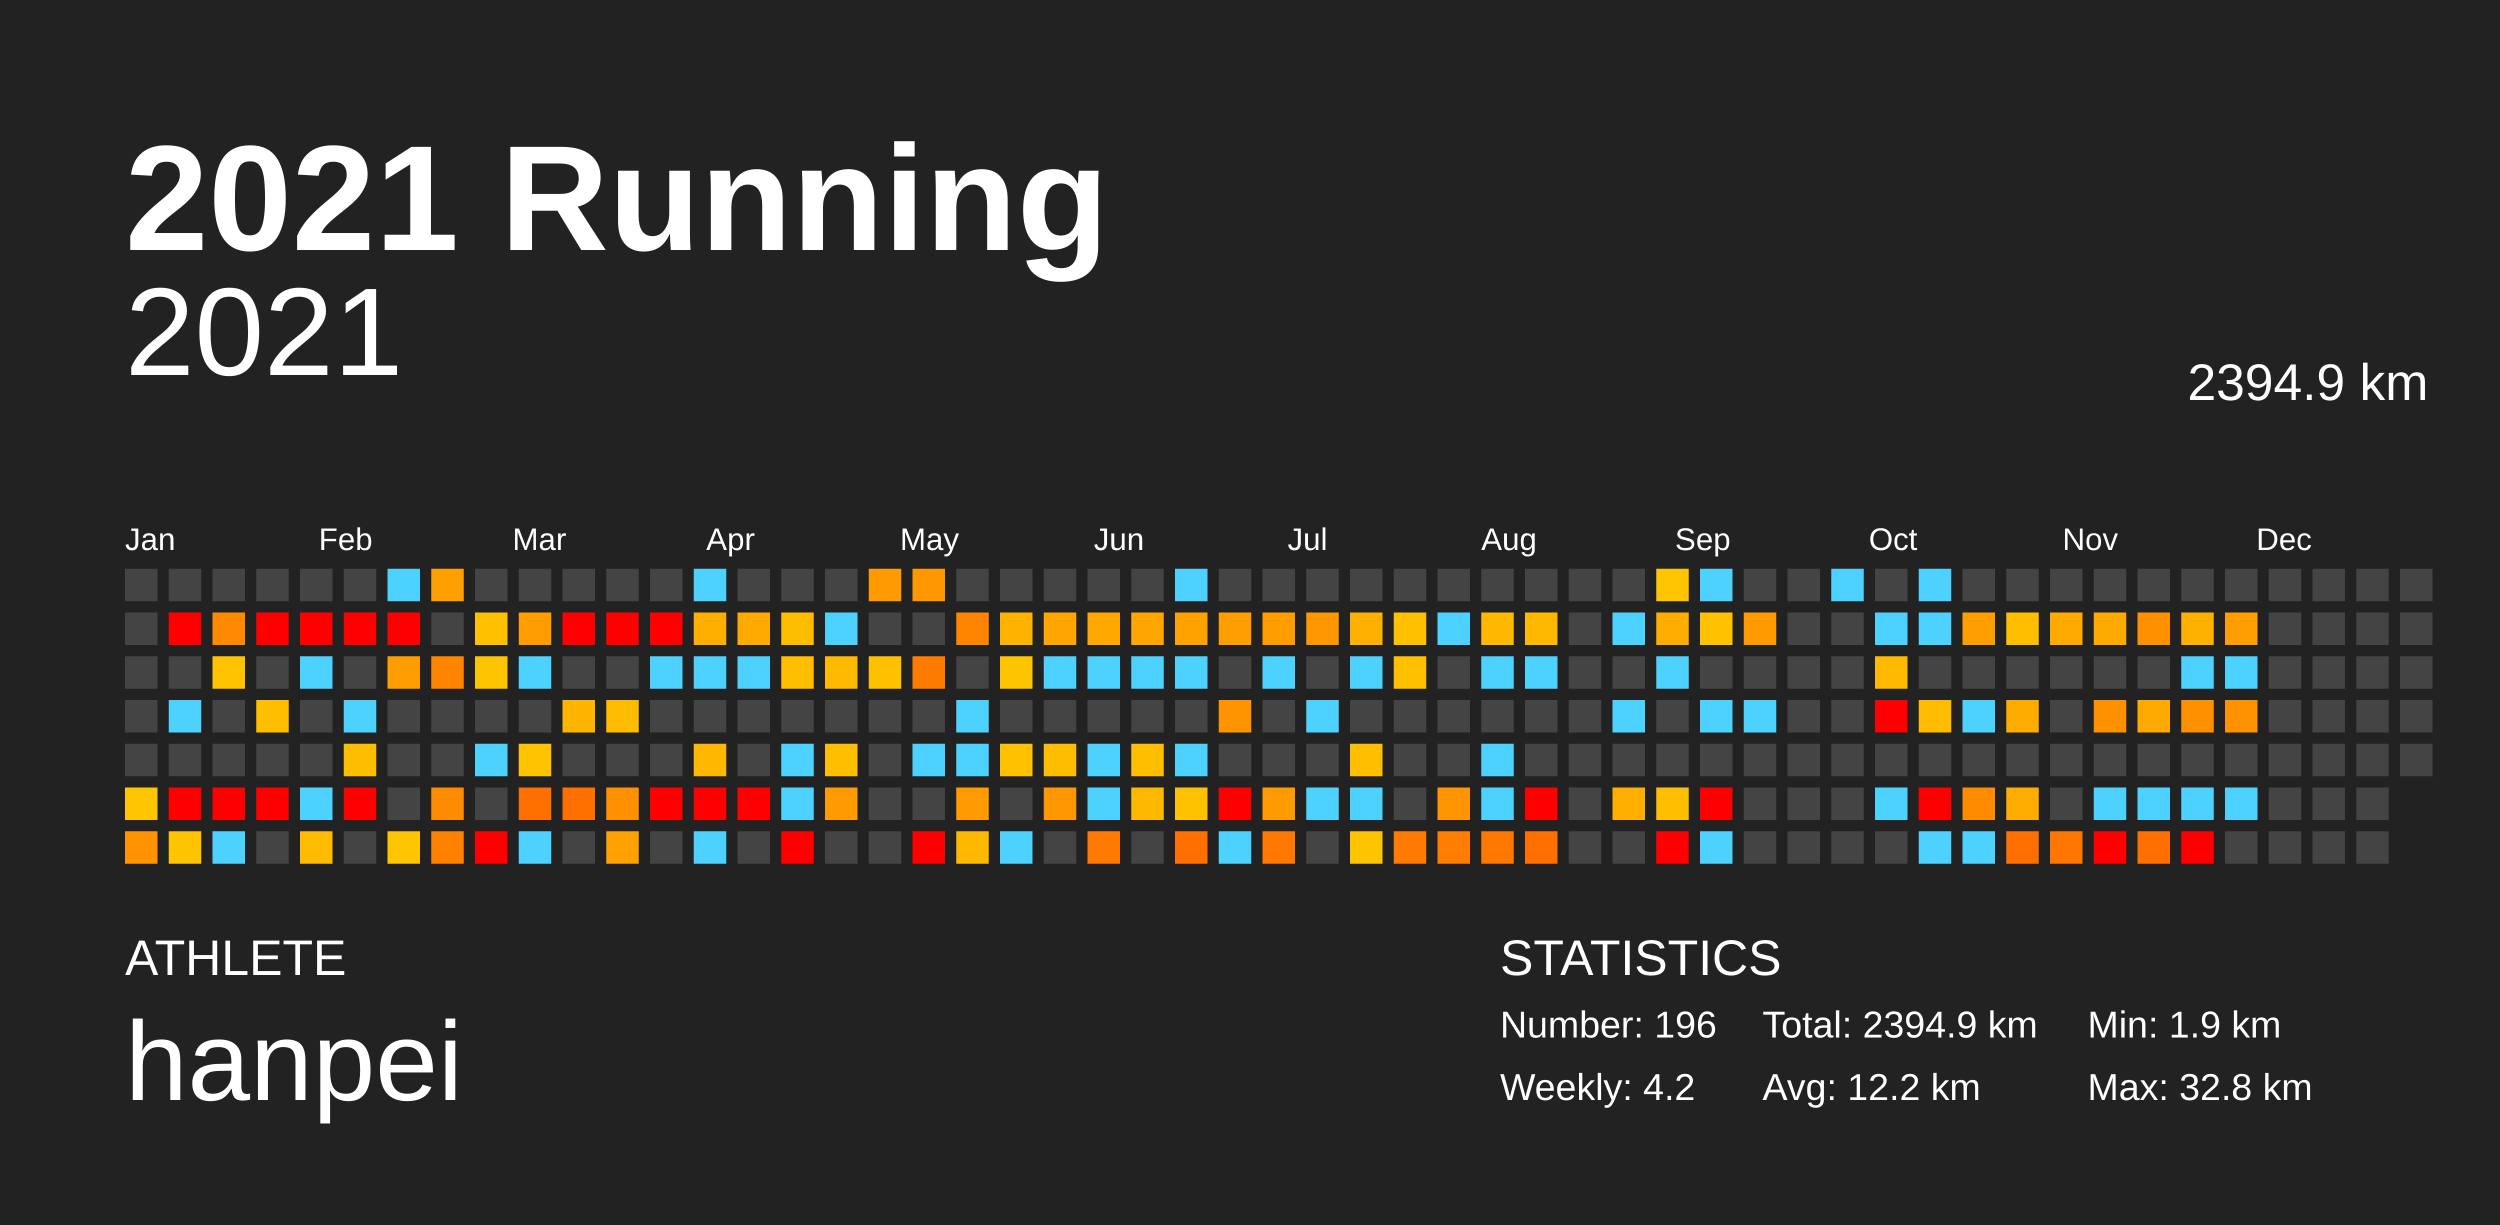
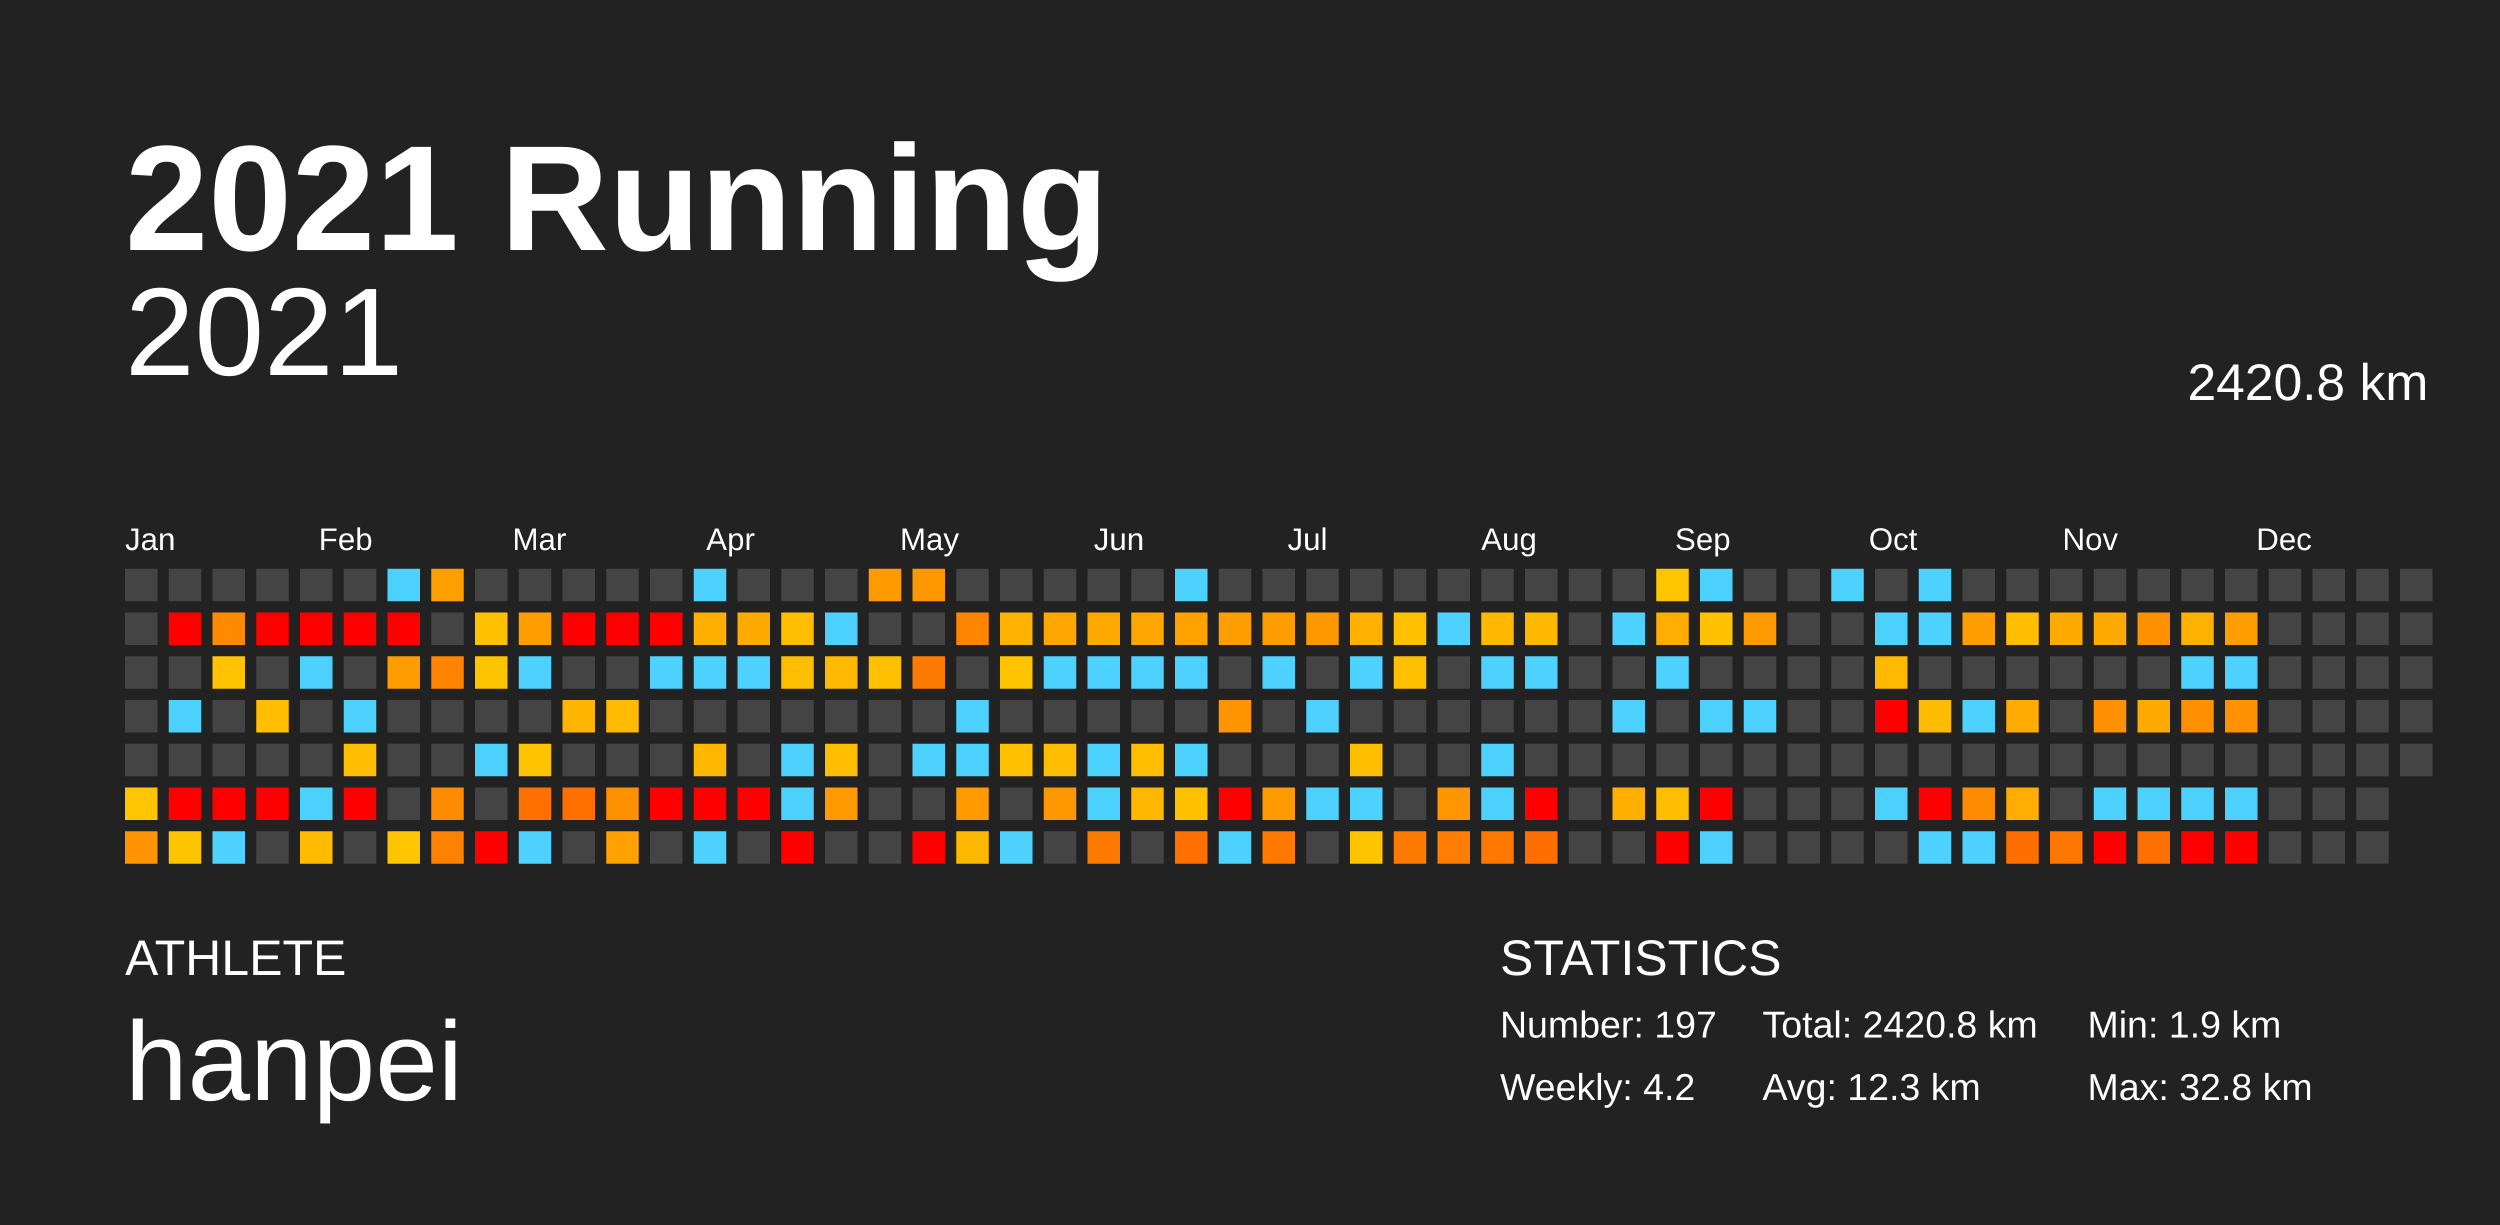
<svg xmlns="http://www.w3.org/2000/svg" baseProfile="full" height="98mm" version="1.1" viewBox="0,0,200,98" width="200mm">
  <defs />
  <rect fill="#222222" height="98" width="200" x="0" y="0" />
  <text fill="#FFFFFF" style="font-size:12px; font-family:Arial; font-weight:bold;" x="10" y="20">2021 Running</text>
  <text fill="#FFFFFF" style="font-size:4px; font-family:Arial" x="10" y="78">ATHLETE</text>
  <text fill="#FFFFFF" style="font-size:9px; font-family:Arial" x="10" y="88">hanpei</text>
  <text fill="#FFFFFF" style="font-size:4px; font-family:Arial" x="120" y="78">STATISTICS</text>
-   <text fill="#FFFFFF" style="font-size:3px; font-family:Arial" x="120" y="83">Number: 196</text>
+   <text fill="#FFFFFF" style="font-size:3px; font-family:Arial" x="120" y="83">Number: 197</text>
  <text fill="#FFFFFF" style="font-size:3px; font-family:Arial" x="120" y="88">Weekly: 4.2</text>
-   <text fill="#FFFFFF" style="font-size:3px; font-family:Arial" x="141" y="83">Total: 2394.9 km</text>
-   <text fill="#FFFFFF" style="font-size:3px; font-family:Arial" x="141" y="88">Avg: 12.2 km</text>
+   <text fill="#FFFFFF" style="font-size:3px; font-family:Arial" x="141" y="83">Total: 2420.8 km</text>
+   <text fill="#FFFFFF" style="font-size:3px; font-family:Arial" x="141" y="88">Avg: 12.3 km</text>
  <text fill="#FFFFFF" style="font-size:3px; font-family:Arial" x="167" y="83">Min: 1.9 km</text>
  <text fill="#FFFFFF" style="font-size:3px; font-family:Arial" x="167" y="88">Max: 32.8 km</text>
  <text alignment-baseline="hanging" fill="#FFFFFF" style="font-size:10.0px; font-family:Arial;" x="10" y="30">2021</text>
-   <text alignment-baseline="hanging" fill="#FFFFFF" style="font-size:4.125px; font-family:Arial;" x="175" y="32">2394.9 km</text>
+   <text alignment-baseline="hanging" fill="#FFFFFF" style="font-size:4.125px; font-family:Arial;" x="175" y="32">2420.8 km</text>
  <text fill="#FFFFFF" style="font-size:2.5px; font-family:Arial" x="10.0" y="44">Jan</text>
  <text fill="#FFFFFF" style="font-size:2.5px; font-family:Arial" x="25.5" y="44">Feb</text>
  <text fill="#FFFFFF" style="font-size:2.5px; font-family:Arial" x="41.0" y="44">Mar</text>
  <text fill="#FFFFFF" style="font-size:2.5px; font-family:Arial" x="56.5" y="44">Apr</text>
  <text fill="#FFFFFF" style="font-size:2.5px; font-family:Arial" x="72.0" y="44">May</text>
  <text fill="#FFFFFF" style="font-size:2.5px; font-family:Arial" x="87.5" y="44">Jun</text>
  <text fill="#FFFFFF" style="font-size:2.5px; font-family:Arial" x="103.0" y="44">Jul</text>
  <text fill="#FFFFFF" style="font-size:2.5px; font-family:Arial" x="118.5" y="44">Aug</text>
  <text fill="#FFFFFF" style="font-size:2.5px; font-family:Arial" x="134.0" y="44">Sep</text>
  <text fill="#FFFFFF" style="font-size:2.5px; font-family:Arial" x="149.5" y="44">Oct</text>
  <text fill="#FFFFFF" style="font-size:2.5px; font-family:Arial" x="165.0" y="44">Nov</text>
  <text fill="#FFFFFF" style="font-size:2.5px; font-family:Arial" x="180.5" y="44">Dec</text>
  <rect fill="#444444" height="2.6" width="2.6" x="10.0" y="45.5" />
  <rect fill="#444444" height="2.6" width="2.6" x="10.0" y="49.0" />
  <rect fill="#444444" height="2.6" width="2.6" x="10.0" y="52.5" />
  <rect fill="#444444" height="2.6" width="2.6" x="10.0" y="56.0" />
  <rect fill="#444444" height="2.6" width="2.6" x="10.0" y="59.5" />
  <rect fill="#ffc500" height="2.6" width="2.6" x="10.0" y="63.0" />
  <rect fill="#ff9400" height="2.6" width="2.6" x="10.0" y="66.5" />
  <rect fill="#444444" height="2.6" width="2.6" x="13.5" y="45.5" />
  <rect fill="red" height="2.6" width="2.6" x="13.5" y="49.0" />
  <rect fill="#444444" height="2.6" width="2.6" x="13.5" y="52.5" />
  <rect fill="#4dd2ff" height="2.6" width="2.6" x="13.5" y="56.0" />
  <rect fill="#444444" height="2.6" width="2.6" x="13.5" y="59.5" />
  <rect fill="red" height="2.6" width="2.6" x="13.5" y="63.0" />
  <rect fill="#ffc400" height="2.6" width="2.6" x="13.5" y="66.5" />
  <rect fill="#444444" height="2.6" width="2.6" x="17.0" y="45.5" />
  <rect fill="#ff8900" height="2.6" width="2.6" x="17.0" y="49.0" />
  <rect fill="#ffc300" height="2.6" width="2.6" x="17.0" y="52.5" />
  <rect fill="#444444" height="2.6" width="2.6" x="17.0" y="56.0" />
  <rect fill="#444444" height="2.6" width="2.6" x="17.0" y="59.5" />
  <rect fill="red" height="2.6" width="2.6" x="17.0" y="63.0" />
  <rect fill="#4dd2ff" height="2.6" width="2.6" x="17.0" y="66.5" />
  <rect fill="#444444" height="2.6" width="2.6" x="20.5" y="45.5" />
  <rect fill="red" height="2.6" width="2.6" x="20.5" y="49.0" />
  <rect fill="#444444" height="2.6" width="2.6" x="20.5" y="52.5" />
  <rect fill="#ffbe00" height="2.6" width="2.6" x="20.5" y="56.0" />
  <rect fill="#444444" height="2.6" width="2.6" x="20.5" y="59.5" />
  <rect fill="red" height="2.6" width="2.6" x="20.5" y="63.0" />
  <rect fill="#444444" height="2.6" width="2.6" x="20.5" y="66.5" />
  <rect fill="#444444" height="2.6" width="2.6" x="24.0" y="45.5" />
  <rect fill="red" height="2.6" width="2.6" x="24.0" y="49.0" />
  <rect fill="#4dd2ff" height="2.6" width="2.6" x="24.0" y="52.5" />
  <rect fill="#444444" height="2.6" width="2.6" x="24.0" y="56.0" />
  <rect fill="#444444" height="2.6" width="2.6" x="24.0" y="59.5" />
  <rect fill="#4dd2ff" height="2.6" width="2.6" x="24.0" y="63.0" />
  <rect fill="#ffbb00" height="2.6" width="2.6" x="24.0" y="66.5" />
  <rect fill="#444444" height="2.6" width="2.6" x="27.5" y="45.5" />
  <rect fill="red" height="2.6" width="2.6" x="27.5" y="49.0" />
  <rect fill="#444444" height="2.6" width="2.6" x="27.5" y="52.5" />
  <rect fill="#4dd2ff" height="2.6" width="2.6" x="27.5" y="56.0" />
  <rect fill="#ffbd00" height="2.6" width="2.6" x="27.5" y="59.5" />
  <rect fill="red" height="2.6" width="2.6" x="27.5" y="63.0" />
  <rect fill="#444444" height="2.6" width="2.6" x="27.5" y="66.5" />
  <rect fill="#4dd2ff" height="2.6" width="2.6" x="31.0" y="45.5" />
  <rect fill="red" height="2.6" width="2.6" x="31.0" y="49.0" />
  <rect fill="#ff9d00" height="2.6" width="2.6" x="31.0" y="52.5" />
  <rect fill="#444444" height="2.6" width="2.6" x="31.0" y="56.0" />
  <rect fill="#444444" height="2.6" width="2.6" x="31.0" y="59.5" />
  <rect fill="#444444" height="2.6" width="2.6" x="31.0" y="63.0" />
  <rect fill="#ffc500" height="2.6" width="2.6" x="31.0" y="66.5" />
  <rect fill="#ffa000" height="2.6" width="2.6" x="34.5" y="45.5" />
  <rect fill="#444444" height="2.6" width="2.6" x="34.5" y="49.0" />
  <rect fill="#ff8500" height="2.6" width="2.6" x="34.5" y="52.5" />
  <rect fill="#444444" height="2.6" width="2.6" x="34.5" y="56.0" />
  <rect fill="#444444" height="2.6" width="2.6" x="34.5" y="59.5" />
  <rect fill="#ff8b00" height="2.6" width="2.6" x="34.5" y="63.0" />
  <rect fill="#ff8100" height="2.6" width="2.6" x="34.5" y="66.5" />
  <rect fill="#444444" height="2.6" width="2.6" x="38.0" y="45.5" />
  <rect fill="#ffc000" height="2.6" width="2.6" x="38.0" y="49.0" />
  <rect fill="#ffc400" height="2.6" width="2.6" x="38.0" y="52.5" />
  <rect fill="#444444" height="2.6" width="2.6" x="38.0" y="56.0" />
  <rect fill="#4dd2ff" height="2.6" width="2.6" x="38.0" y="59.5" />
  <rect fill="#444444" height="2.6" width="2.6" x="38.0" y="63.0" />
  <rect fill="red" height="2.6" width="2.6" x="38.0" y="66.5" />
  <rect fill="#444444" height="2.6" width="2.6" x="41.5" y="45.5" />
  <rect fill="#ff9d00" height="2.6" width="2.6" x="41.5" y="49.0" />
  <rect fill="#4dd2ff" height="2.6" width="2.6" x="41.5" y="52.5" />
  <rect fill="#444444" height="2.6" width="2.6" x="41.5" y="56.0" />
  <rect fill="#ffc300" height="2.6" width="2.6" x="41.5" y="59.5" />
  <rect fill="#ff7000" height="2.6" width="2.6" x="41.5" y="63.0" />
  <rect fill="#4dd2ff" height="2.6" width="2.6" x="41.5" y="66.5" />
  <rect fill="#444444" height="2.6" width="2.6" x="45.0" y="45.5" />
  <rect fill="red" height="2.6" width="2.6" x="45.0" y="49.0" />
  <rect fill="#444444" height="2.6" width="2.6" x="45.0" y="52.5" />
  <rect fill="#ffb500" height="2.6" width="2.6" x="45.0" y="56.0" />
  <rect fill="#444444" height="2.6" width="2.6" x="45.0" y="59.5" />
  <rect fill="#ff7000" height="2.6" width="2.6" x="45.0" y="63.0" />
  <rect fill="#444444" height="2.6" width="2.6" x="45.0" y="66.5" />
  <rect fill="#444444" height="2.6" width="2.6" x="48.5" y="45.5" />
  <rect fill="red" height="2.6" width="2.6" x="48.5" y="49.0" />
  <rect fill="#444444" height="2.6" width="2.6" x="48.5" y="52.5" />
  <rect fill="#ffbb00" height="2.6" width="2.6" x="48.5" y="56.0" />
  <rect fill="#444444" height="2.6" width="2.6" x="48.5" y="59.5" />
  <rect fill="#ff9000" height="2.6" width="2.6" x="48.5" y="63.0" />
  <rect fill="#ffa100" height="2.6" width="2.6" x="48.5" y="66.5" />
  <rect fill="#444444" height="2.6" width="2.6" x="52.0" y="45.5" />
  <rect fill="red" height="2.6" width="2.6" x="52.0" y="49.0" />
  <rect fill="#4dd2ff" height="2.6" width="2.6" x="52.0" y="52.5" />
  <rect fill="#444444" height="2.6" width="2.6" x="52.0" y="56.0" />
  <rect fill="#444444" height="2.6" width="2.6" x="52.0" y="59.5" />
  <rect fill="red" height="2.6" width="2.6" x="52.0" y="63.0" />
  <rect fill="#444444" height="2.6" width="2.6" x="52.0" y="66.5" />
  <rect fill="#4dd2ff" height="2.6" width="2.6" x="55.5" y="45.5" />
  <rect fill="#ffaf00" height="2.6" width="2.6" x="55.5" y="49.0" />
  <rect fill="#4dd2ff" height="2.6" width="2.6" x="55.5" y="52.5" />
  <rect fill="#444444" height="2.6" width="2.6" x="55.5" y="56.0" />
  <rect fill="#ffb700" height="2.6" width="2.6" x="55.5" y="59.5" />
  <rect fill="red" height="2.6" width="2.6" x="55.5" y="63.0" />
  <rect fill="#4dd2ff" height="2.6" width="2.6" x="55.5" y="66.5" />
  <rect fill="#444444" height="2.6" width="2.6" x="59.0" y="45.5" />
  <rect fill="#ffaa00" height="2.6" width="2.6" x="59.0" y="49.0" />
  <rect fill="#4dd2ff" height="2.6" width="2.6" x="59.0" y="52.5" />
  <rect fill="#444444" height="2.6" width="2.6" x="59.0" y="56.0" />
  <rect fill="#444444" height="2.6" width="2.6" x="59.0" y="59.5" />
  <rect fill="red" height="2.6" width="2.6" x="59.0" y="63.0" />
  <rect fill="#444444" height="2.6" width="2.6" x="59.0" y="66.5" />
  <rect fill="#444444" height="2.6" width="2.6" x="62.5" y="45.5" />
  <rect fill="#ffbd00" height="2.6" width="2.6" x="62.5" y="49.0" />
  <rect fill="#ffbe00" height="2.6" width="2.6" x="62.5" y="52.5" />
  <rect fill="#444444" height="2.6" width="2.6" x="62.5" y="56.0" />
  <rect fill="#4dd2ff" height="2.6" width="2.6" x="62.5" y="59.5" />
  <rect fill="#4dd2ff" height="2.6" width="2.6" x="62.5" y="63.0" />
  <rect fill="red" height="2.6" width="2.6" x="62.5" y="66.5" />
  <rect fill="#444444" height="2.6" width="2.6" x="66.0" y="45.5" />
  <rect fill="#4dd2ff" height="2.6" width="2.6" x="66.0" y="49.0" />
  <rect fill="#ffb900" height="2.6" width="2.6" x="66.0" y="52.5" />
  <rect fill="#444444" height="2.6" width="2.6" x="66.0" y="56.0" />
  <rect fill="#ffbf00" height="2.6" width="2.6" x="66.0" y="59.5" />
  <rect fill="#ff9a00" height="2.6" width="2.6" x="66.0" y="63.0" />
  <rect fill="#444444" height="2.6" width="2.6" x="66.0" y="66.5" />
  <rect fill="#ff9a00" height="2.6" width="2.6" x="69.5" y="45.5" />
  <rect fill="#444444" height="2.6" width="2.6" x="69.5" y="49.0" />
  <rect fill="#ffc000" height="2.6" width="2.6" x="69.5" y="52.5" />
  <rect fill="#444444" height="2.6" width="2.6" x="69.5" y="56.0" />
  <rect fill="#444444" height="2.6" width="2.6" x="69.5" y="59.5" />
  <rect fill="#444444" height="2.6" width="2.6" x="69.5" y="63.0" />
  <rect fill="#444444" height="2.6" width="2.6" x="69.5" y="66.5" />
  <rect fill="#ff9700" height="2.6" width="2.6" x="73.0" y="45.5" />
  <rect fill="#444444" height="2.6" width="2.6" x="73.0" y="49.0" />
  <rect fill="#ff7b00" height="2.6" width="2.6" x="73.0" y="52.5" />
  <rect fill="#444444" height="2.6" width="2.6" x="73.0" y="56.0" />
  <rect fill="#4dd2ff" height="2.6" width="2.6" x="73.0" y="59.5" />
  <rect fill="#444444" height="2.6" width="2.6" x="73.0" y="63.0" />
  <rect fill="red" height="2.6" width="2.6" x="73.0" y="66.5" />
  <rect fill="#444444" height="2.6" width="2.6" x="76.5" y="45.5" />
  <rect fill="#ff8500" height="2.6" width="2.6" x="76.5" y="49.0" />
  <rect fill="#444444" height="2.6" width="2.6" x="76.5" y="52.5" />
  <rect fill="#4dd2ff" height="2.6" width="2.6" x="76.5" y="56.0" />
  <rect fill="#4dd2ff" height="2.6" width="2.6" x="76.5" y="59.5" />
  <rect fill="#ff9a00" height="2.6" width="2.6" x="76.5" y="63.0" />
  <rect fill="#ffb800" height="2.6" width="2.6" x="76.5" y="66.5" />
  <rect fill="#444444" height="2.6" width="2.6" x="80.0" y="45.5" />
  <rect fill="#ffb300" height="2.6" width="2.6" x="80.0" y="49.0" />
  <rect fill="#ffc400" height="2.6" width="2.6" x="80.0" y="52.5" />
  <rect fill="#444444" height="2.6" width="2.6" x="80.0" y="56.0" />
  <rect fill="#ffc100" height="2.6" width="2.6" x="80.0" y="59.5" />
  <rect fill="#444444" height="2.6" width="2.6" x="80.0" y="63.0" />
  <rect fill="#4dd2ff" height="2.6" width="2.6" x="80.0" y="66.5" />
  <rect fill="#444444" height="2.6" width="2.6" x="83.5" y="45.5" />
  <rect fill="#ffa700" height="2.6" width="2.6" x="83.5" y="49.0" />
  <rect fill="#4dd2ff" height="2.6" width="2.6" x="83.5" y="52.5" />
  <rect fill="#444444" height="2.6" width="2.6" x="83.5" y="56.0" />
  <rect fill="#ffbd00" height="2.6" width="2.6" x="83.5" y="59.5" />
  <rect fill="#ff9700" height="2.6" width="2.6" x="83.5" y="63.0" />
  <rect fill="#444444" height="2.6" width="2.6" x="83.5" y="66.5" />
  <rect fill="#444444" height="2.6" width="2.6" x="87.0" y="45.5" />
  <rect fill="#ffa800" height="2.6" width="2.6" x="87.0" y="49.0" />
  <rect fill="#4dd2ff" height="2.6" width="2.6" x="87.0" y="52.5" />
  <rect fill="#444444" height="2.6" width="2.6" x="87.0" y="56.0" />
  <rect fill="#4dd2ff" height="2.6" width="2.6" x="87.0" y="59.5" />
  <rect fill="#4dd2ff" height="2.6" width="2.6" x="87.0" y="63.0" />
  <rect fill="#ff7a00" height="2.6" width="2.6" x="87.0" y="66.5" />
  <rect fill="#444444" height="2.6" width="2.6" x="90.5" y="45.5" />
  <rect fill="#ffa600" height="2.6" width="2.6" x="90.5" y="49.0" />
  <rect fill="#4dd2ff" height="2.6" width="2.6" x="90.5" y="52.5" />
  <rect fill="#444444" height="2.6" width="2.6" x="90.5" y="56.0" />
  <rect fill="#ffbf00" height="2.6" width="2.6" x="90.5" y="59.5" />
  <rect fill="#ffb800" height="2.6" width="2.6" x="90.5" y="63.0" />
  <rect fill="#444444" height="2.6" width="2.6" x="90.5" y="66.5" />
  <rect fill="#4dd2ff" height="2.6" width="2.6" x="94.0" y="45.5" />
  <rect fill="#ffa200" height="2.6" width="2.6" x="94.0" y="49.0" />
  <rect fill="#4dd2ff" height="2.6" width="2.6" x="94.0" y="52.5" />
  <rect fill="#444444" height="2.6" width="2.6" x="94.0" y="56.0" />
  <rect fill="#4dd2ff" height="2.6" width="2.6" x="94.0" y="59.5" />
  <rect fill="#ffc200" height="2.6" width="2.6" x="94.0" y="63.0" />
  <rect fill="#ff7000" height="2.6" width="2.6" x="94.0" y="66.5" />
  <rect fill="#444444" height="2.6" width="2.6" x="97.5" y="45.5" />
  <rect fill="#ff9e00" height="2.6" width="2.6" x="97.5" y="49.0" />
  <rect fill="#444444" height="2.6" width="2.6" x="97.5" y="52.5" />
  <rect fill="#ff9400" height="2.6" width="2.6" x="97.5" y="56.0" />
  <rect fill="#444444" height="2.6" width="2.6" x="97.5" y="59.5" />
  <rect fill="red" height="2.6" width="2.6" x="97.5" y="63.0" />
  <rect fill="#4dd2ff" height="2.6" width="2.6" x="97.5" y="66.5" />
  <rect fill="#444444" height="2.6" width="2.6" x="101.0" y="45.5" />
  <rect fill="#ff9d00" height="2.6" width="2.6" x="101.0" y="49.0" />
  <rect fill="#4dd2ff" height="2.6" width="2.6" x="101.0" y="52.5" />
  <rect fill="#444444" height="2.6" width="2.6" x="101.0" y="56.0" />
  <rect fill="#444444" height="2.6" width="2.6" x="101.0" y="59.5" />
  <rect fill="#ff9a00" height="2.6" width="2.6" x="101.0" y="63.0" />
  <rect fill="#ff7800" height="2.6" width="2.6" x="101.0" y="66.5" />
  <rect fill="#444444" height="2.6" width="2.6" x="104.5" y="45.5" />
  <rect fill="#ff9700" height="2.6" width="2.6" x="104.5" y="49.0" />
  <rect fill="#444444" height="2.6" width="2.6" x="104.5" y="52.5" />
  <rect fill="#4dd2ff" height="2.6" width="2.6" x="104.5" y="56.0" />
  <rect fill="#444444" height="2.6" width="2.6" x="104.5" y="59.5" />
  <rect fill="#4dd2ff" height="2.6" width="2.6" x="104.5" y="63.0" />
  <rect fill="#444444" height="2.6" width="2.6" x="104.5" y="66.5" />
  <rect fill="#444444" height="2.6" width="2.6" x="108.0" y="45.5" />
  <rect fill="#ffb000" height="2.6" width="2.6" x="108.0" y="49.0" />
  <rect fill="#4dd2ff" height="2.6" width="2.6" x="108.0" y="52.5" />
  <rect fill="#444444" height="2.6" width="2.6" x="108.0" y="56.0" />
  <rect fill="#ffbf00" height="2.6" width="2.6" x="108.0" y="59.5" />
  <rect fill="#4dd2ff" height="2.6" width="2.6" x="108.0" y="63.0" />
  <rect fill="#ffc400" height="2.6" width="2.6" x="108.0" y="66.5" />
  <rect fill="#444444" height="2.6" width="2.6" x="111.5" y="45.5" />
  <rect fill="#ffc000" height="2.6" width="2.6" x="111.5" y="49.0" />
  <rect fill="#ffc000" height="2.6" width="2.6" x="111.5" y="52.5" />
  <rect fill="#444444" height="2.6" width="2.6" x="111.5" y="56.0" />
  <rect fill="#444444" height="2.6" width="2.6" x="111.5" y="59.5" />
  <rect fill="#444444" height="2.6" width="2.6" x="111.5" y="63.0" />
  <rect fill="#ff7a00" height="2.6" width="2.6" x="111.5" y="66.5" />
  <rect fill="#444444" height="2.6" width="2.6" x="115.0" y="45.5" />
  <rect fill="#4dd2ff" height="2.6" width="2.6" x="115.0" y="49.0" />
  <rect fill="#444444" height="2.6" width="2.6" x="115.0" y="52.5" />
  <rect fill="#444444" height="2.6" width="2.6" x="115.0" y="56.0" />
  <rect fill="#444444" height="2.6" width="2.6" x="115.0" y="59.5" />
  <rect fill="#ff9500" height="2.6" width="2.6" x="115.0" y="63.0" />
  <rect fill="#ff7d00" height="2.6" width="2.6" x="115.0" y="66.5" />
  <rect fill="#444444" height="2.6" width="2.6" x="118.5" y="45.5" />
  <rect fill="#ffb700" height="2.6" width="2.6" x="118.5" y="49.0" />
  <rect fill="#4dd2ff" height="2.6" width="2.6" x="118.5" y="52.5" />
  <rect fill="#444444" height="2.6" width="2.6" x="118.5" y="56.0" />
  <rect fill="#4dd2ff" height="2.6" width="2.6" x="118.5" y="59.5" />
  <rect fill="#4dd2ff" height="2.6" width="2.6" x="118.5" y="63.0" />
  <rect fill="#ff7800" height="2.6" width="2.6" x="118.5" y="66.5" />
  <rect fill="#444444" height="2.6" width="2.6" x="122.0" y="45.5" />
  <rect fill="#ffb800" height="2.6" width="2.6" x="122.0" y="49.0" />
  <rect fill="#4dd2ff" height="2.6" width="2.6" x="122.0" y="52.5" />
  <rect fill="#444444" height="2.6" width="2.6" x="122.0" y="56.0" />
  <rect fill="#444444" height="2.6" width="2.6" x="122.0" y="59.5" />
  <rect fill="red" height="2.6" width="2.6" x="122.0" y="63.0" />
  <rect fill="#ff6f00" height="2.6" width="2.6" x="122.0" y="66.5" />
  <rect fill="#444444" height="2.6" width="2.6" x="125.5" y="45.5" />
  <rect fill="#444444" height="2.6" width="2.6" x="125.5" y="49.0" />
  <rect fill="#444444" height="2.6" width="2.6" x="125.5" y="52.5" />
  <rect fill="#444444" height="2.6" width="2.6" x="125.5" y="56.0" />
  <rect fill="#444444" height="2.6" width="2.6" x="125.5" y="59.5" />
  <rect fill="#444444" height="2.6" width="2.6" x="125.5" y="63.0" />
  <rect fill="#444444" height="2.6" width="2.6" x="125.5" y="66.5" />
  <rect fill="#444444" height="2.6" width="2.6" x="129.0" y="45.5" />
  <rect fill="#4dd2ff" height="2.6" width="2.6" x="129.0" y="49.0" />
  <rect fill="#444444" height="2.6" width="2.6" x="129.0" y="52.5" />
  <rect fill="#4dd2ff" height="2.6" width="2.6" x="129.0" y="56.0" />
  <rect fill="#444444" height="2.6" width="2.6" x="129.0" y="59.5" />
  <rect fill="#ffaf00" height="2.6" width="2.6" x="129.0" y="63.0" />
  <rect fill="#444444" height="2.6" width="2.6" x="129.0" y="66.5" />
  <rect fill="#ffc500" height="2.6" width="2.6" x="132.5" y="45.5" />
  <rect fill="#ffad00" height="2.6" width="2.6" x="132.5" y="49.0" />
  <rect fill="#4dd2ff" height="2.6" width="2.6" x="132.5" y="52.5" />
  <rect fill="#444444" height="2.6" width="2.6" x="132.5" y="56.0" />
  <rect fill="#444444" height="2.6" width="2.6" x="132.5" y="59.5" />
  <rect fill="#ffbf00" height="2.6" width="2.6" x="132.5" y="63.0" />
  <rect fill="red" height="2.6" width="2.6" x="132.5" y="66.5" />
  <rect fill="#4dd2ff" height="2.6" width="2.6" x="136.0" y="45.5" />
  <rect fill="#ffc100" height="2.6" width="2.6" x="136.0" y="49.0" />
  <rect fill="#444444" height="2.6" width="2.6" x="136.0" y="52.5" />
  <rect fill="#4dd2ff" height="2.6" width="2.6" x="136.0" y="56.0" />
  <rect fill="#444444" height="2.6" width="2.6" x="136.0" y="59.5" />
  <rect fill="red" height="2.6" width="2.6" x="136.0" y="63.0" />
  <rect fill="#4dd2ff" height="2.6" width="2.6" x="136.0" y="66.5" />
  <rect fill="#444444" height="2.6" width="2.6" x="139.5" y="45.5" />
  <rect fill="#ff9b00" height="2.6" width="2.6" x="139.5" y="49.0" />
  <rect fill="#444444" height="2.6" width="2.6" x="139.5" y="52.5" />
  <rect fill="#4dd2ff" height="2.6" width="2.6" x="139.5" y="56.0" />
  <rect fill="#444444" height="2.6" width="2.6" x="139.5" y="59.5" />
  <rect fill="#444444" height="2.6" width="2.6" x="139.5" y="63.0" />
  <rect fill="#444444" height="2.6" width="2.6" x="139.5" y="66.5" />
  <rect fill="#444444" height="2.6" width="2.6" x="143.0" y="45.5" />
  <rect fill="#444444" height="2.6" width="2.6" x="143.0" y="49.0" />
  <rect fill="#444444" height="2.6" width="2.6" x="143.0" y="52.5" />
  <rect fill="#444444" height="2.6" width="2.6" x="143.0" y="56.0" />
  <rect fill="#444444" height="2.6" width="2.6" x="143.0" y="59.5" />
  <rect fill="#444444" height="2.6" width="2.6" x="143.0" y="63.0" />
  <rect fill="#444444" height="2.6" width="2.6" x="143.0" y="66.5" />
  <rect fill="#4dd2ff" height="2.6" width="2.6" x="146.5" y="45.5" />
  <rect fill="#444444" height="2.6" width="2.6" x="146.5" y="49.0" />
  <rect fill="#444444" height="2.6" width="2.6" x="146.5" y="52.5" />
  <rect fill="#444444" height="2.6" width="2.6" x="146.5" y="56.0" />
  <rect fill="#444444" height="2.6" width="2.6" x="146.5" y="59.5" />
  <rect fill="#444444" height="2.6" width="2.6" x="146.5" y="63.0" />
  <rect fill="#444444" height="2.6" width="2.6" x="146.5" y="66.5" />
  <rect fill="#444444" height="2.6" width="2.6" x="150.0" y="45.5" />
  <rect fill="#4dd2ff" height="2.6" width="2.6" x="150.0" y="49.0" />
  <rect fill="#ffb900" height="2.6" width="2.6" x="150.0" y="52.5" />
  <rect fill="red" height="2.6" width="2.6" x="150.0" y="56.0" />
  <rect fill="#444444" height="2.6" width="2.6" x="150.0" y="59.5" />
  <rect fill="#4dd2ff" height="2.6" width="2.6" x="150.0" y="63.0" />
  <rect fill="#444444" height="2.6" width="2.6" x="150.0" y="66.5" />
  <rect fill="#4dd2ff" height="2.6" width="2.6" x="153.5" y="45.5" />
  <rect fill="#4dd2ff" height="2.6" width="2.6" x="153.5" y="49.0" />
  <rect fill="#444444" height="2.6" width="2.6" x="153.5" y="52.5" />
  <rect fill="#ffbb00" height="2.6" width="2.6" x="153.5" y="56.0" />
  <rect fill="#444444" height="2.6" width="2.6" x="153.5" y="59.5" />
  <rect fill="red" height="2.6" width="2.6" x="153.5" y="63.0" />
  <rect fill="#4dd2ff" height="2.6" width="2.6" x="153.5" y="66.5" />
  <rect fill="#444444" height="2.6" width="2.6" x="157.0" y="45.5" />
  <rect fill="#ff9e00" height="2.6" width="2.6" x="157.0" y="49.0" />
  <rect fill="#444444" height="2.6" width="2.6" x="157.0" y="52.5" />
  <rect fill="#4dd2ff" height="2.6" width="2.6" x="157.0" y="56.0" />
  <rect fill="#444444" height="2.6" width="2.6" x="157.0" y="59.5" />
  <rect fill="#ff8c00" height="2.6" width="2.6" x="157.0" y="63.0" />
  <rect fill="#4dd2ff" height="2.6" width="2.6" x="157.0" y="66.5" />
  <rect fill="#444444" height="2.6" width="2.6" x="160.5" y="45.5" />
  <rect fill="#ffbe00" height="2.6" width="2.6" x="160.5" y="49.0" />
  <rect fill="#444444" height="2.6" width="2.6" x="160.5" y="52.5" />
  <rect fill="#ffab00" height="2.6" width="2.6" x="160.5" y="56.0" />
  <rect fill="#444444" height="2.6" width="2.6" x="160.5" y="59.5" />
  <rect fill="#ffad00" height="2.6" width="2.6" x="160.5" y="63.0" />
  <rect fill="#ff6f00" height="2.6" width="2.6" x="160.5" y="66.5" />
  <rect fill="#444444" height="2.6" width="2.6" x="164.0" y="45.5" />
  <rect fill="#ffaa00" height="2.6" width="2.6" x="164.0" y="49.0" />
  <rect fill="#444444" height="2.6" width="2.6" x="164.0" y="52.5" />
  <rect fill="#444444" height="2.6" width="2.6" x="164.0" y="56.0" />
  <rect fill="#444444" height="2.6" width="2.6" x="164.0" y="59.5" />
  <rect fill="#444444" height="2.6" width="2.6" x="164.0" y="63.0" />
  <rect fill="#ff7700" height="2.6" width="2.6" x="164.0" y="66.5" />
  <rect fill="#444444" height="2.6" width="2.6" x="167.5" y="45.5" />
  <rect fill="#ffaa00" height="2.6" width="2.6" x="167.5" y="49.0" />
  <rect fill="#444444" height="2.6" width="2.6" x="167.5" y="52.5" />
  <rect fill="#ff9000" height="2.6" width="2.6" x="167.5" y="56.0" />
  <rect fill="#444444" height="2.6" width="2.6" x="167.5" y="59.5" />
  <rect fill="#4dd2ff" height="2.6" width="2.6" x="167.5" y="63.0" />
  <rect fill="red" height="2.6" width="2.6" x="167.5" y="66.5" />
  <rect fill="#444444" height="2.6" width="2.6" x="171.0" y="45.5" />
  <rect fill="#ff9000" height="2.6" width="2.6" x="171.0" y="49.0" />
  <rect fill="#444444" height="2.6" width="2.6" x="171.0" y="52.5" />
  <rect fill="#ffaa00" height="2.6" width="2.6" x="171.0" y="56.0" />
  <rect fill="#444444" height="2.6" width="2.6" x="171.0" y="59.5" />
  <rect fill="#4dd2ff" height="2.6" width="2.6" x="171.0" y="63.0" />
  <rect fill="#ff7000" height="2.6" width="2.6" x="171.0" y="66.5" />
  <rect fill="#444444" height="2.6" width="2.6" x="174.5" y="45.5" />
  <rect fill="#ffb100" height="2.6" width="2.6" x="174.5" y="49.0" />
  <rect fill="#4dd2ff" height="2.6" width="2.6" x="174.5" y="52.5" />
  <rect fill="#ff9100" height="2.6" width="2.6" x="174.5" y="56.0" />
  <rect fill="#444444" height="2.6" width="2.6" x="174.5" y="59.5" />
  <rect fill="#4dd2ff" height="2.6" width="2.6" x="174.5" y="63.0" />
  <rect fill="red" height="2.6" width="2.6" x="174.5" y="66.5" />
  <rect fill="#444444" height="2.6" width="2.6" x="178.0" y="45.5" />
  <rect fill="#ff9e00" height="2.6" width="2.6" x="178.0" y="49.0" />
  <rect fill="#4dd2ff" height="2.6" width="2.6" x="178.0" y="52.5" />
  <rect fill="#ff9200" height="2.6" width="2.6" x="178.0" y="56.0" />
  <rect fill="#444444" height="2.6" width="2.6" x="178.0" y="59.5" />
  <rect fill="#4dd2ff" height="2.6" width="2.6" x="178.0" y="63.0" />
-   <rect fill="#444444" height="2.6" width="2.6" x="178.0" y="66.5" />
+   <rect fill="red" height="2.6" width="2.6" x="178.0" y="66.5" />
  <rect fill="#444444" height="2.6" width="2.6" x="181.5" y="45.5" />
  <rect fill="#444444" height="2.6" width="2.6" x="181.5" y="49.0" />
  <rect fill="#444444" height="2.6" width="2.6" x="181.5" y="52.5" />
  <rect fill="#444444" height="2.6" width="2.6" x="181.5" y="56.0" />
  <rect fill="#444444" height="2.6" width="2.6" x="181.5" y="59.5" />
  <rect fill="#444444" height="2.6" width="2.6" x="181.5" y="63.0" />
  <rect fill="#444444" height="2.6" width="2.6" x="181.5" y="66.5" />
  <rect fill="#444444" height="2.6" width="2.6" x="185.0" y="45.5" />
  <rect fill="#444444" height="2.6" width="2.6" x="185.0" y="49.0" />
  <rect fill="#444444" height="2.6" width="2.6" x="185.0" y="52.5" />
  <rect fill="#444444" height="2.6" width="2.6" x="185.0" y="56.0" />
  <rect fill="#444444" height="2.6" width="2.6" x="185.0" y="59.5" />
  <rect fill="#444444" height="2.6" width="2.6" x="185.0" y="63.0" />
  <rect fill="#444444" height="2.6" width="2.6" x="185.0" y="66.5" />
  <rect fill="#444444" height="2.6" width="2.6" x="188.5" y="45.5" />
  <rect fill="#444444" height="2.6" width="2.6" x="188.5" y="49.0" />
  <rect fill="#444444" height="2.6" width="2.6" x="188.5" y="52.5" />
  <rect fill="#444444" height="2.6" width="2.6" x="188.5" y="56.0" />
  <rect fill="#444444" height="2.6" width="2.6" x="188.5" y="59.5" />
  <rect fill="#444444" height="2.6" width="2.6" x="188.5" y="63.0" />
  <rect fill="#444444" height="2.6" width="2.6" x="188.5" y="66.5" />
  <rect fill="#444444" height="2.6" width="2.6" x="192.0" y="45.5" />
  <rect fill="#444444" height="2.6" width="2.6" x="192.0" y="49.0" />
  <rect fill="#444444" height="2.6" width="2.6" x="192.0" y="52.5" />
  <rect fill="#444444" height="2.6" width="2.6" x="192.0" y="56.0" />
  <rect fill="#444444" height="2.6" width="2.6" x="192.0" y="59.5" />
</svg>
